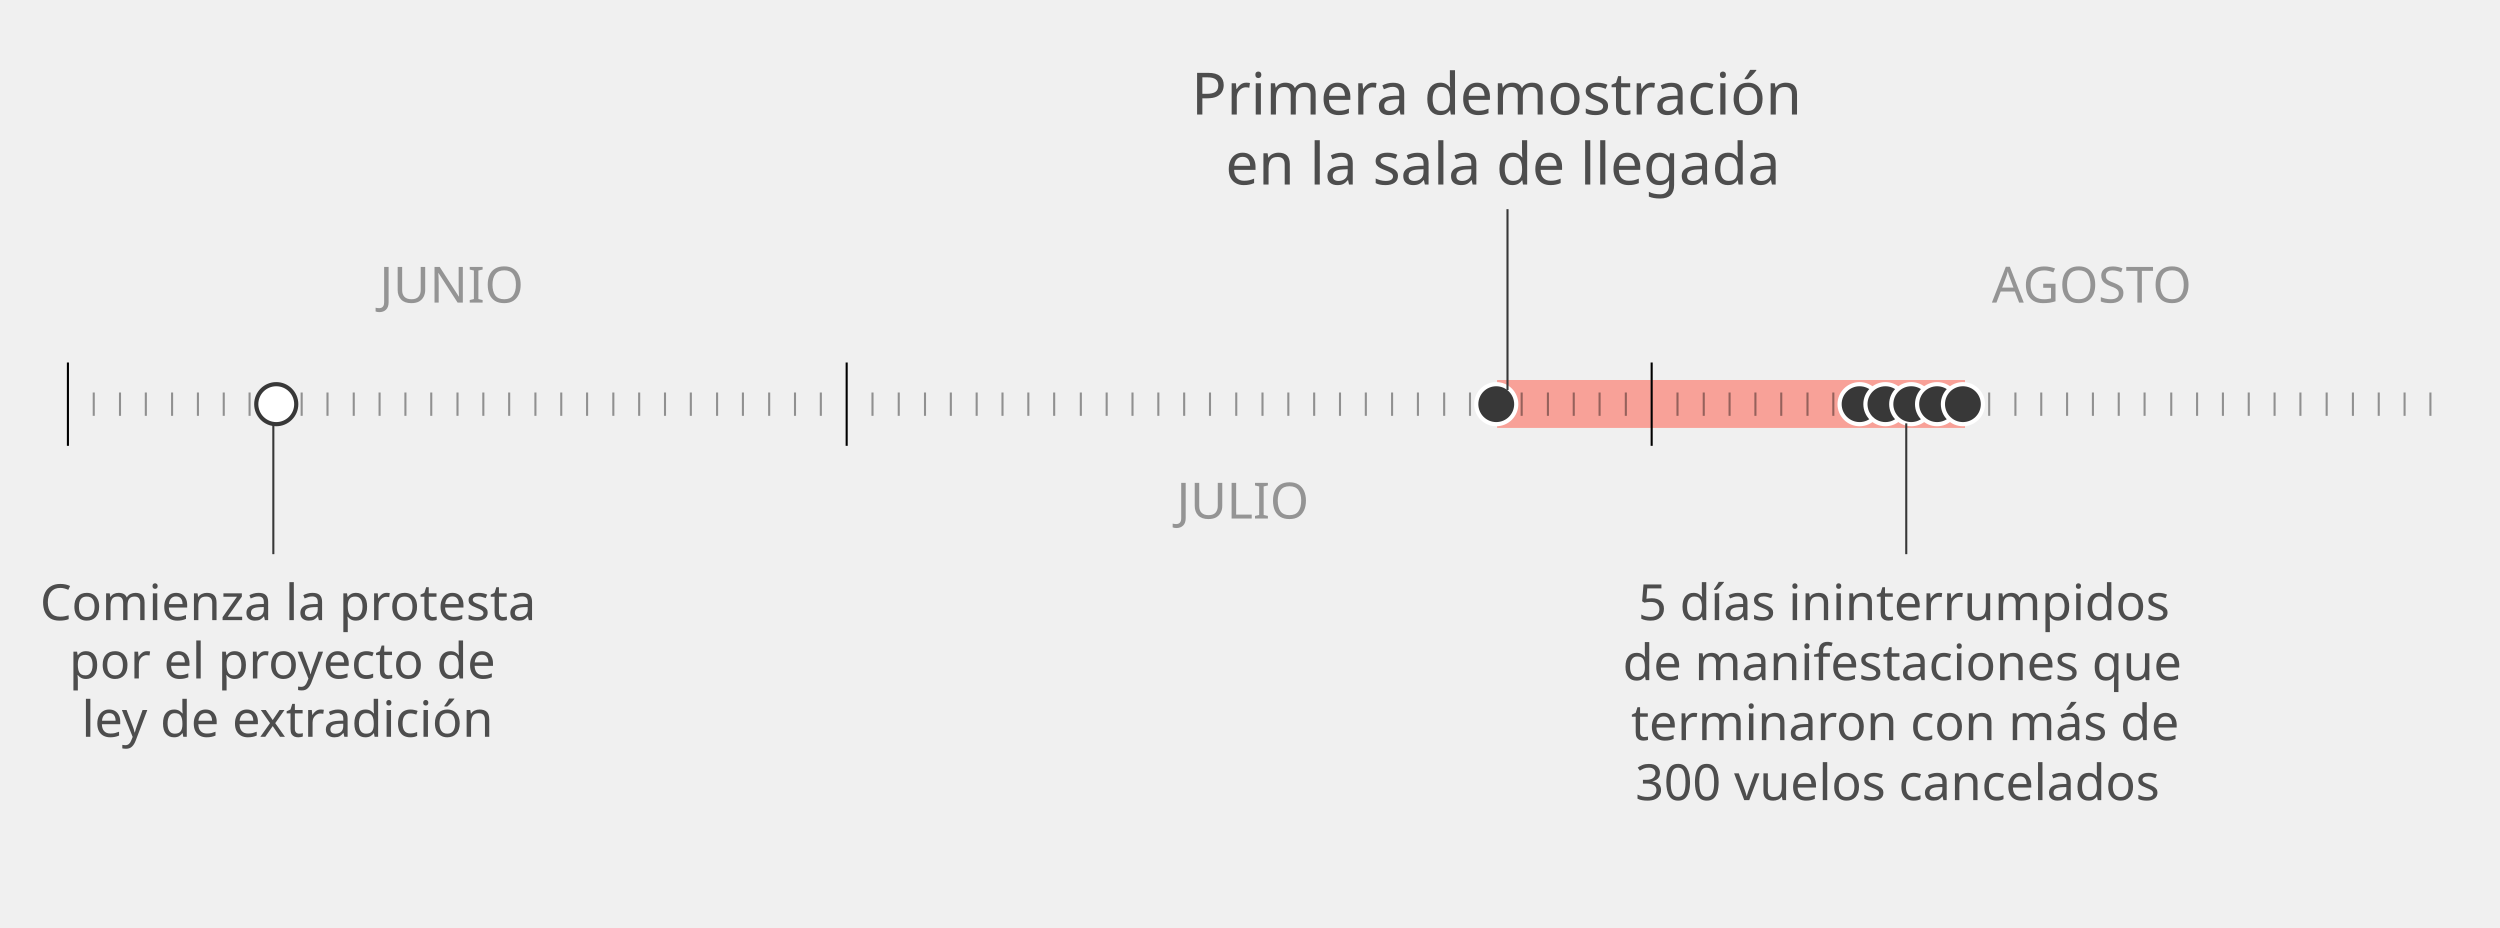
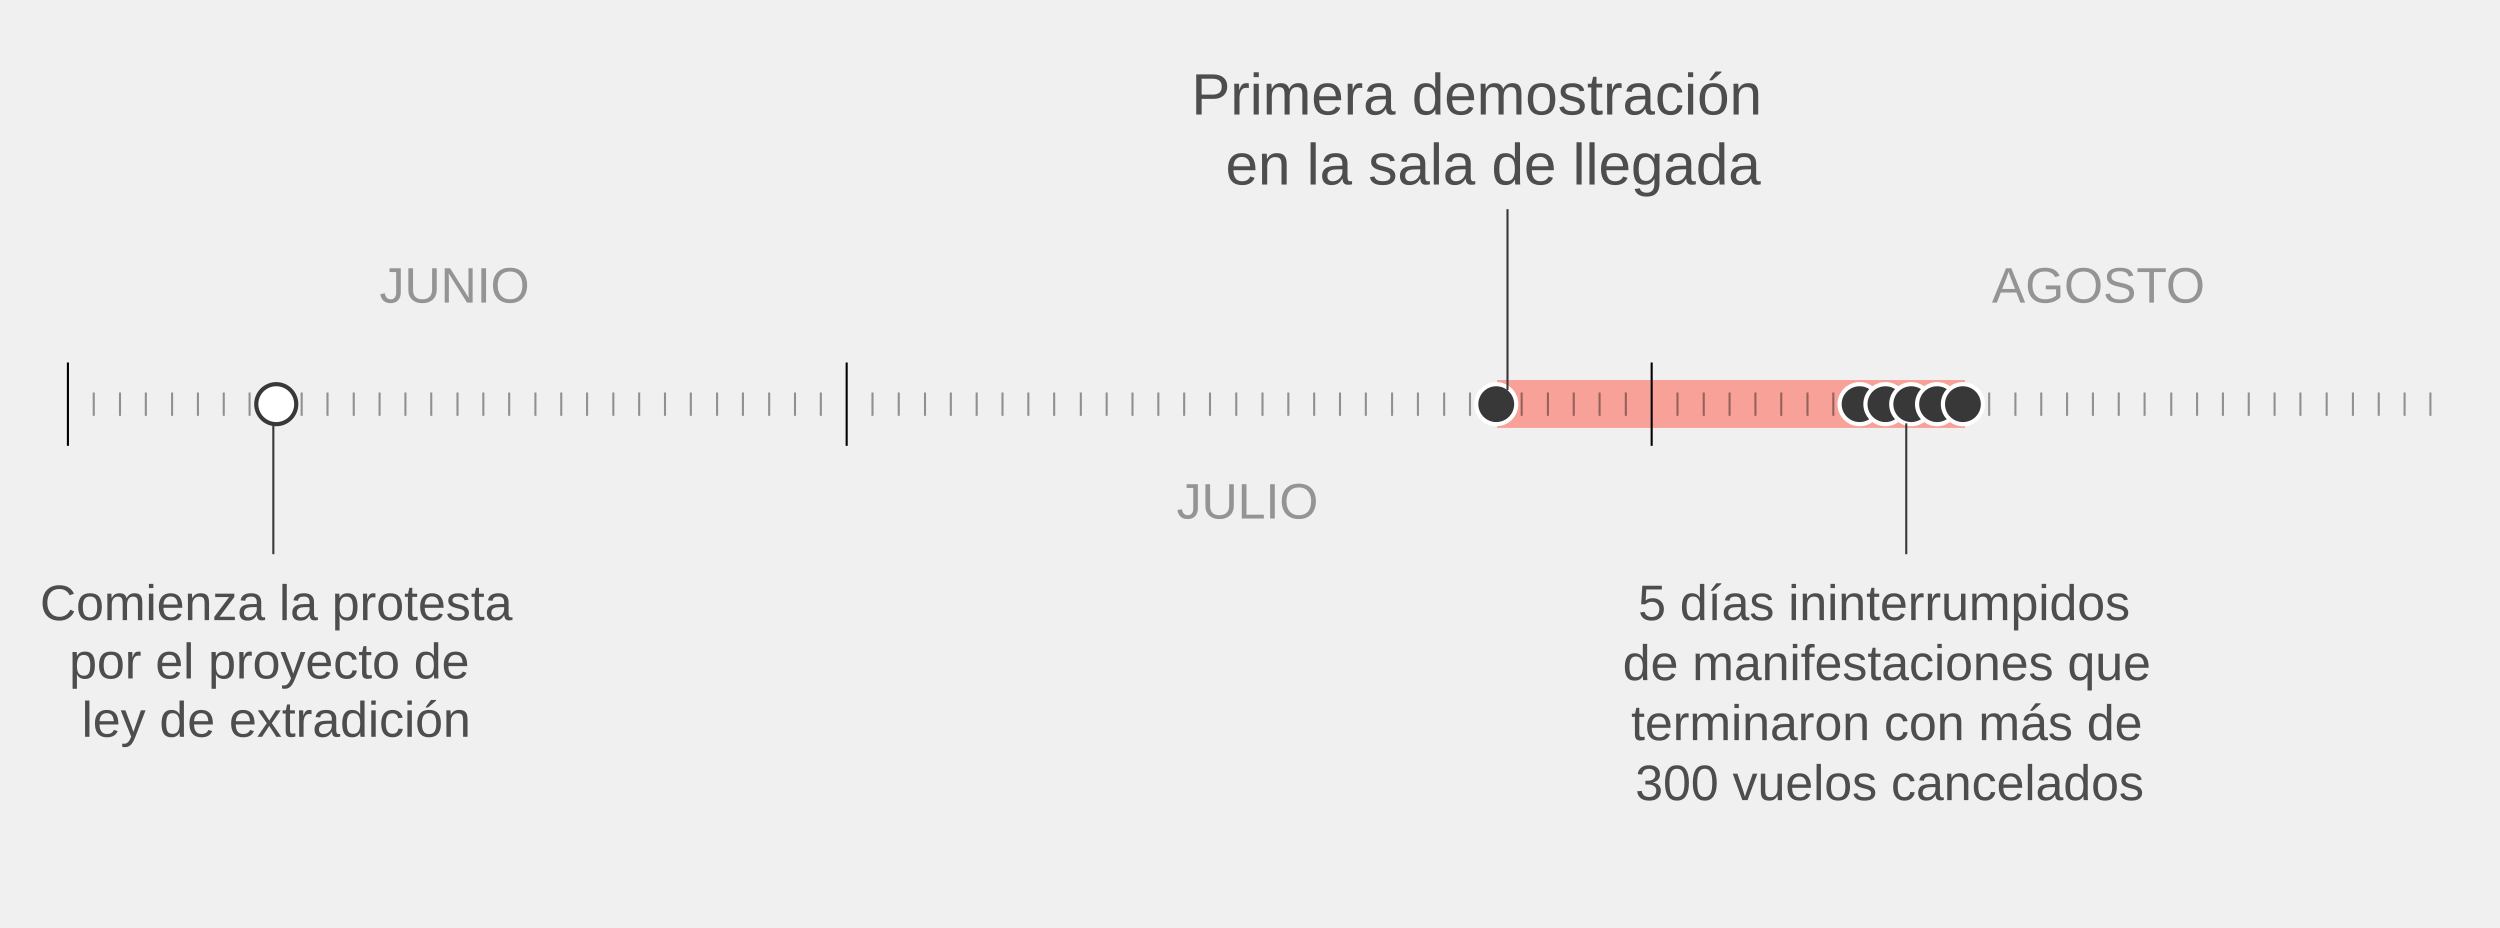
<svg xmlns="http://www.w3.org/2000/svg" enable-background="new 0 0 600 222.5" version="1.1" viewBox="0 0 600 222.5" xml:space="preserve">
  <style type="text/css">
	.st0{opacity:0.5;fill:#FF513F;enable-background:new    ;}
	.st1{fill:none;stroke:#000000;stroke-width:0.5;stroke-miterlimit:10;}
	.st2{opacity:0.4;fill:none;stroke:#000000;stroke-width:0.5;stroke-miterlimit:10;enable-background:new    ;}
	.st3{fill:#383838;stroke:#FFFFFF;stroke-miterlimit:10;}
	.st4{opacity:0.5;}
	.st5{fill:#383838;}
- 	.st6{font-family:'ArialMT';}
+ 	.st6{font-family:'Arial';}
	.st7{font-size:12px;}
	.st8{enable-background:new    ;}
	.st9{fill:#4D4D4D;}
- 	.st10{font-family:'Arial-BoldMT';}
+ 	.st10{font-family:'Arial';}
	.st11{font-size:14px;}
	.st12{fill:none;stroke:#383838;stroke-width:0.5;stroke-miterlimit:10;}
	.st13{fill:#FFFFFF;stroke:#383838;stroke-miterlimit:10;}
</style>
  <rect class="st0" x="359.3" y="91.2" width="112.3" height="11.5" />
  <line class="st1" x1="396.4" x2="396.4" y1="107" y2="87" />
  <line class="st2" x1="583.3" x2="583.3" y1="99.8" y2="94.2" />
  <line class="st2" x1="577.1" x2="577.1" y1="99.8" y2="94.2" />
  <line class="st2" x1="570.9" x2="570.9" y1="99.8" y2="94.2" />
  <line class="st2" x1="564.7" x2="564.7" y1="99.8" y2="94.2" />
  <line class="st2" x1="558.4" x2="558.4" y1="99.8" y2="94.2" />
  <line class="st2" x1="552.1" x2="552.1" y1="99.8" y2="94.2" />
  <line class="st2" x1="545.9" x2="545.9" y1="99.8" y2="94.2" />
  <line class="st2" x1="539.7" x2="539.7" y1="99.8" y2="94.2" />
  <line class="st2" x1="533.5" x2="533.5" y1="99.8" y2="94.2" />
  <line class="st2" x1="527.3" x2="527.3" y1="99.8" y2="94.2" />
  <line class="st2" x1="521.1" x2="521.1" y1="99.8" y2="94.2" />
  <line class="st2" x1="514.7" x2="514.7" y1="99.8" y2="94.2" />
  <line class="st2" x1="508.5" x2="508.5" y1="99.8" y2="94.2" />
  <line class="st2" x1="502.3" x2="502.3" y1="99.8" y2="94.2" />
  <line class="st2" x1="496.1" x2="496.1" y1="99.8" y2="94.2" />
  <line class="st2" x1="489.9" x2="489.9" y1="99.8" y2="94.2" />
  <line class="st2" x1="483.7" x2="483.7" y1="99.8" y2="94.2" />
  <line class="st2" x1="477.4" x2="477.4" y1="99.8" y2="94.2" />
  <line class="st2" x1="471.1" x2="471.1" y1="99.8" y2="94.2" />
  <line class="st2" x1="464.9" x2="464.9" y1="99.8" y2="94.2" />
  <line class="st2" x1="458.7" x2="458.7" y1="99.8" y2="94.2" />
  <line class="st2" x1="452.5" x2="452.5" y1="99.8" y2="94.2" />
  <line class="st2" x1="446.3" x2="446.3" y1="99.8" y2="94.2" />
  <line class="st2" x1="440" x2="440" y1="99.8" y2="94.2" />
  <line class="st2" x1="433.8" x2="433.8" y1="99.8" y2="94.2" />
  <line class="st2" x1="427.5" x2="427.5" y1="99.8" y2="94.2" />
  <line class="st2" x1="421.3" x2="421.3" y1="99.8" y2="94.2" />
  <line class="st2" x1="415.1" x2="415.1" y1="99.8" y2="94.2" />
  <line class="st2" x1="408.9" x2="408.9" y1="99.8" y2="94.2" />
  <line class="st2" x1="402.6" x2="402.6" y1="99.8" y2="94.2" />
  <line class="st1" x1="203.2" x2="203.2" y1="107" y2="87" />
  <line class="st2" x1="390.2" x2="390.2" y1="99.8" y2="94.2" />
  <line class="st2" x1="383.9" x2="383.9" y1="99.8" y2="94.2" />
  <line class="st2" x1="377.7" x2="377.7" y1="99.8" y2="94.2" />
  <line class="st2" x1="371.5" x2="371.5" y1="99.8" y2="94.2" />
  <line class="st2" x1="365.2" x2="365.2" y1="99.8" y2="94.2" />
  <line class="st2" x1="359" x2="359" y1="99.8" y2="94.2" />
  <line class="st2" x1="352.8" x2="352.8" y1="99.8" y2="94.2" />
  <line class="st2" x1="346.6" x2="346.6" y1="99.8" y2="94.2" />
  <line class="st2" x1="340.3" x2="340.3" y1="99.8" y2="94.2" />
  <line class="st2" x1="334.1" x2="334.1" y1="99.8" y2="94.2" />
  <line class="st2" x1="327.8" x2="327.8" y1="99.8" y2="94.2" />
  <line class="st2" x1="321.6" x2="321.6" y1="99.8" y2="94.2" />
  <line class="st2" x1="315.4" x2="315.4" y1="99.8" y2="94.2" />
  <line class="st2" x1="309.2" x2="309.2" y1="99.8" y2="94.2" />
  <line class="st2" x1="303" x2="303" y1="99.8" y2="94.2" />
  <line class="st2" x1="296.7" x2="296.7" y1="99.8" y2="94.2" />
  <line class="st2" x1="290.4" x2="290.4" y1="99.8" y2="94.2" />
  <line class="st2" x1="284.2" x2="284.2" y1="99.8" y2="94.2" />
  <line class="st2" x1="278" x2="278" y1="99.8" y2="94.2" />
  <line class="st2" x1="271.8" x2="271.8" y1="99.8" y2="94.2" />
  <line class="st2" x1="265.6" x2="265.6" y1="99.8" y2="94.2" />
  <line class="st2" x1="259.4" x2="259.4" y1="99.8" y2="94.2" />
  <line class="st2" x1="253" x2="253" y1="99.8" y2="94.2" />
  <line class="st2" x1="246.8" x2="246.8" y1="99.8" y2="94.2" />
  <line class="st2" x1="240.6" x2="240.6" y1="99.8" y2="94.2" />
  <line class="st2" x1="234.4" x2="234.4" y1="99.8" y2="94.2" />
  <line class="st2" x1="228.2" x2="228.2" y1="99.8" y2="94.2" />
  <line class="st2" x1="222" x2="222" y1="99.8" y2="94.2" />
  <line class="st2" x1="215.7" x2="215.7" y1="99.8" y2="94.2" />
  <line class="st2" x1="209.4" x2="209.4" y1="99.8" y2="94.2" />
  <line class="st1" x1="16.3" x2="16.3" y1="107" y2="87" />
  <line class="st2" x1="197" x2="197" y1="99.8" y2="94.2" />
  <line class="st2" x1="190.8" x2="190.8" y1="99.8" y2="94.2" />
  <line class="st2" x1="184.6" x2="184.6" y1="99.8" y2="94.2" />
  <line class="st2" x1="178.3" x2="178.3" y1="99.8" y2="94.2" />
  <line class="st2" x1="172.1" x2="172.1" y1="99.8" y2="94.2" />
  <line class="st2" x1="165.8" x2="165.8" y1="99.8" y2="94.2" />
  <line class="st2" x1="159.6" x2="159.6" y1="99.8" y2="94.2" />
  <line class="st2" x1="153.4" x2="153.4" y1="99.8" y2="94.2" />
  <line class="st2" x1="147.2" x2="147.2" y1="99.8" y2="94.2" />
  <line class="st2" x1="140.9" x2="140.9" y1="99.8" y2="94.2" />
  <line class="st2" x1="134.7" x2="134.7" y1="99.8" y2="94.2" />
  <line class="st2" x1="128.5" x2="128.5" y1="99.8" y2="94.2" />
  <line class="st2" x1="122.2" x2="122.2" y1="99.8" y2="94.2" />
  <line class="st2" x1="116" x2="116" y1="99.8" y2="94.2" />
  <line class="st2" x1="109.8" x2="109.8" y1="99.8" y2="94.2" />
  <line class="st2" x1="103.5" x2="103.5" y1="99.8" y2="94.2" />
  <line class="st2" x1="97.3" x2="97.3" y1="99.8" y2="94.2" />
  <line class="st2" x1="91.1" x2="91.1" y1="99.8" y2="94.2" />
  <line class="st2" x1="84.9" x2="84.9" y1="99.8" y2="94.2" />
  <line class="st2" x1="78.6" x2="78.6" y1="99.8" y2="94.2" />
  <line class="st2" x1="72.4" x2="72.4" y1="99.8" y2="94.2" />
  <line class="st2" x1="66.2" x2="66.2" y1="99.8" y2="94.2" />
  <line class="st2" x1="59.9" x2="59.9" y1="99.8" y2="94.2" />
  <line class="st2" x1="53.7" x2="53.7" y1="99.8" y2="94.2" />
  <line class="st2" x1="47.5" x2="47.5" y1="99.8" y2="94.2" />
  <line class="st2" x1="41.3" x2="41.3" y1="99.8" y2="94.2" />
  <line class="st2" x1="35" x2="35" y1="99.8" y2="94.2" />
  <line class="st2" x1="28.8" x2="28.8" y1="99.8" y2="94.2" />
  <line class="st2" x1="22.5" x2="22.5" y1="99.8" y2="94.2" />
  <circle class="st3" cx="359.1" cy="97" r="4.8" />
  <circle class="st3" cx="446.3" cy="97" r="4.8" />
  <circle class="st3" cx="452.5" cy="97" r="4.8" />
  <circle class="st3" cx="458.7" cy="97" r="4.8" />
  <circle class="st3" cx="464.9" cy="97" r="4.8" />
  <circle class="st3" cx="471.1" cy="97" r="4.8" />
  <g class="st4">
    <text class="st5 st6 st7" transform="translate(91.082 72.632)">JUNIO</text>
    <text class="st5 st6 st7" transform="translate(282.38 124.45)">JULIO</text>
    <text class="st5 st6 st7" transform="translate(478.05 72.632)">AGOSTO</text>
  </g>
  <text class="st8" transform="translate(9.6049 148.83)">
    <tspan class="st9 st6 st7" x="0" y="0">Comienza la protesta</tspan>
    <tspan class="st9 st6 st7" x="7" y="14">por el proyecto de </tspan>
    <tspan class="st9 st6 st7" x="10" y="28">ley de extradición</tspan>
  </text>
  <text class="st8" transform="translate(285.94 27.485)">
    <tspan class="st9 st10 st11" x="0" y="0">Primera demostración </tspan>
    <tspan class="st9 st10 st11" x="8.2" y="16.8">en la sala de llegada</tspan>
  </text>
  <line class="st12" x1="65.6" x2="65.6" y1="133" y2="98.2" />
  <line class="st12" x1="361.8" x2="361.8" y1="93.6" y2="50.2" />
  <text class="st8" transform="translate(393.16 148.83)">
    <tspan class="st9 st10 st7" x="0" y="0">5 días ininterrumpidos</tspan>
    <tspan class="st9 st10 st7" x="-3.7" y="14.4">de manifestaciones que</tspan>
    <tspan class="st9 st10 st7" x="-1.7" y="28.8">terminaron con más de</tspan>
    <tspan class="st9 st10 st7" x="-0.7" y="43.2">300 vuelos cancelados</tspan>
  </text>
  <line class="st12" x1="457.5" x2="457.5" y1="133" y2="101.6" />
  <circle class="st13" cx="66.3" cy="97" r="4.8" />
</svg>
